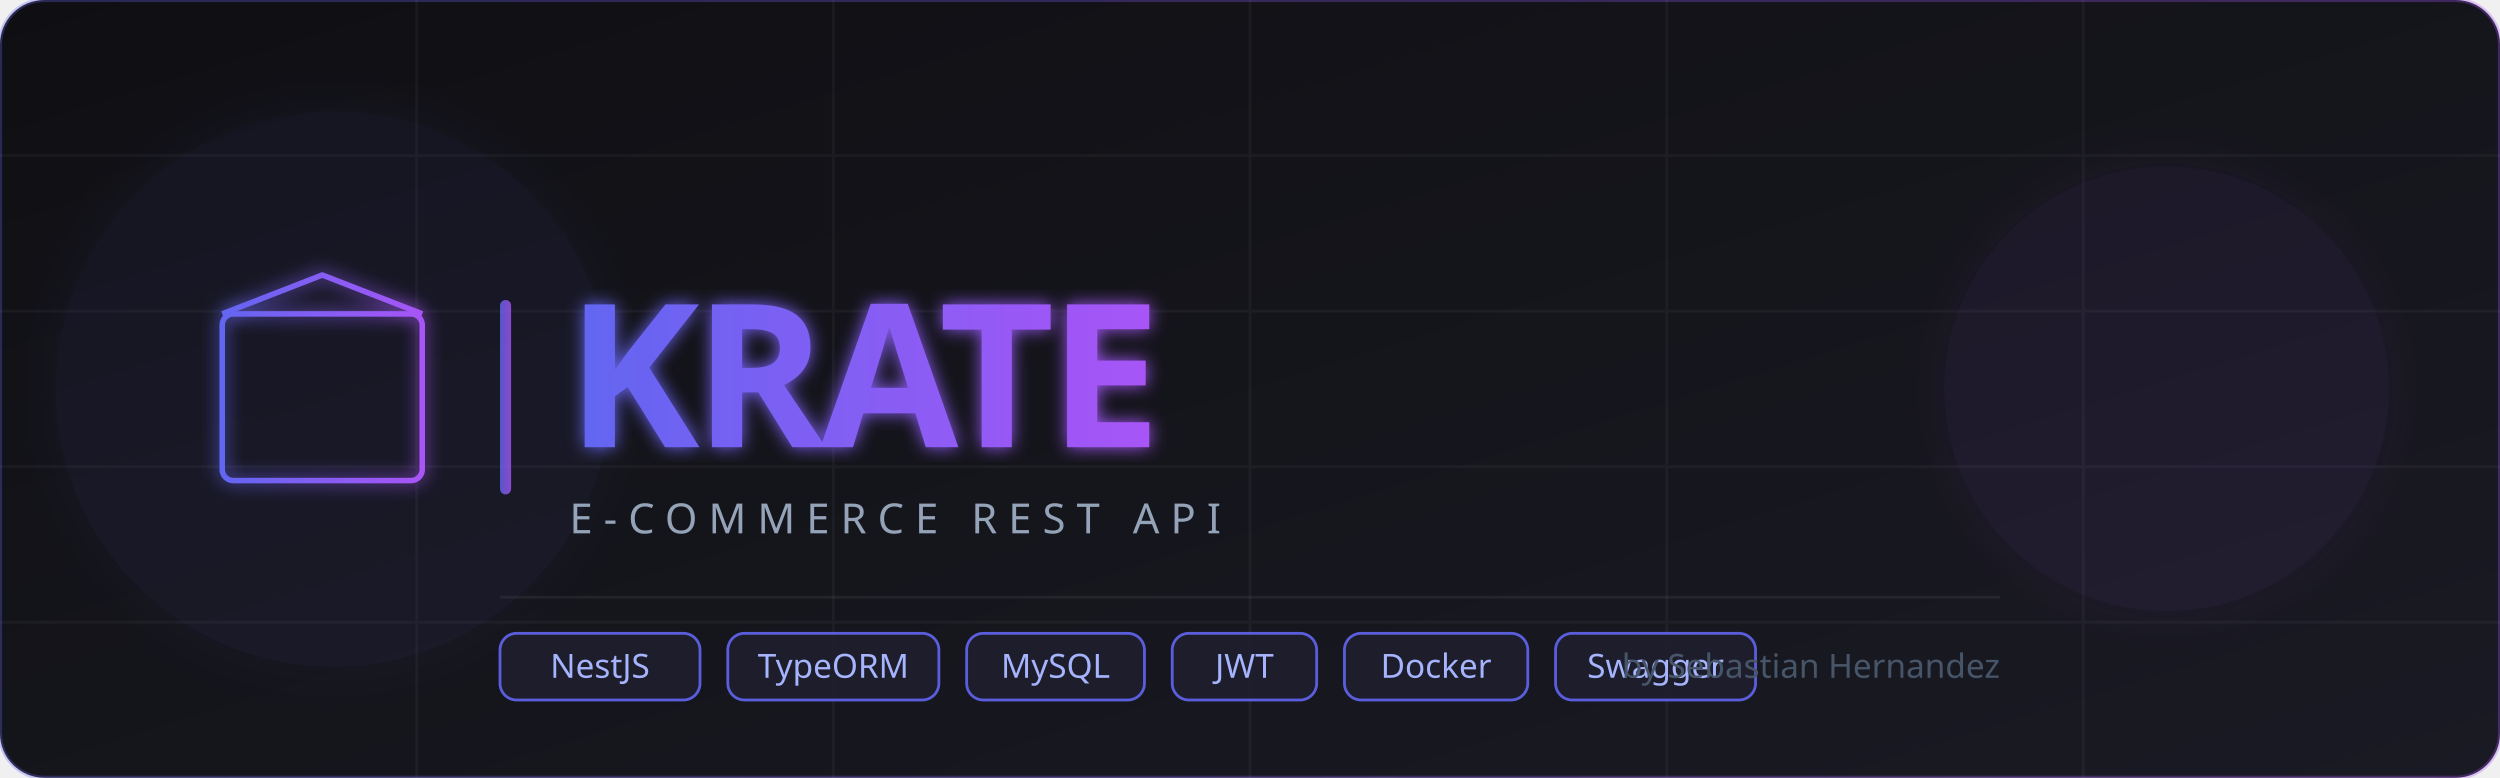
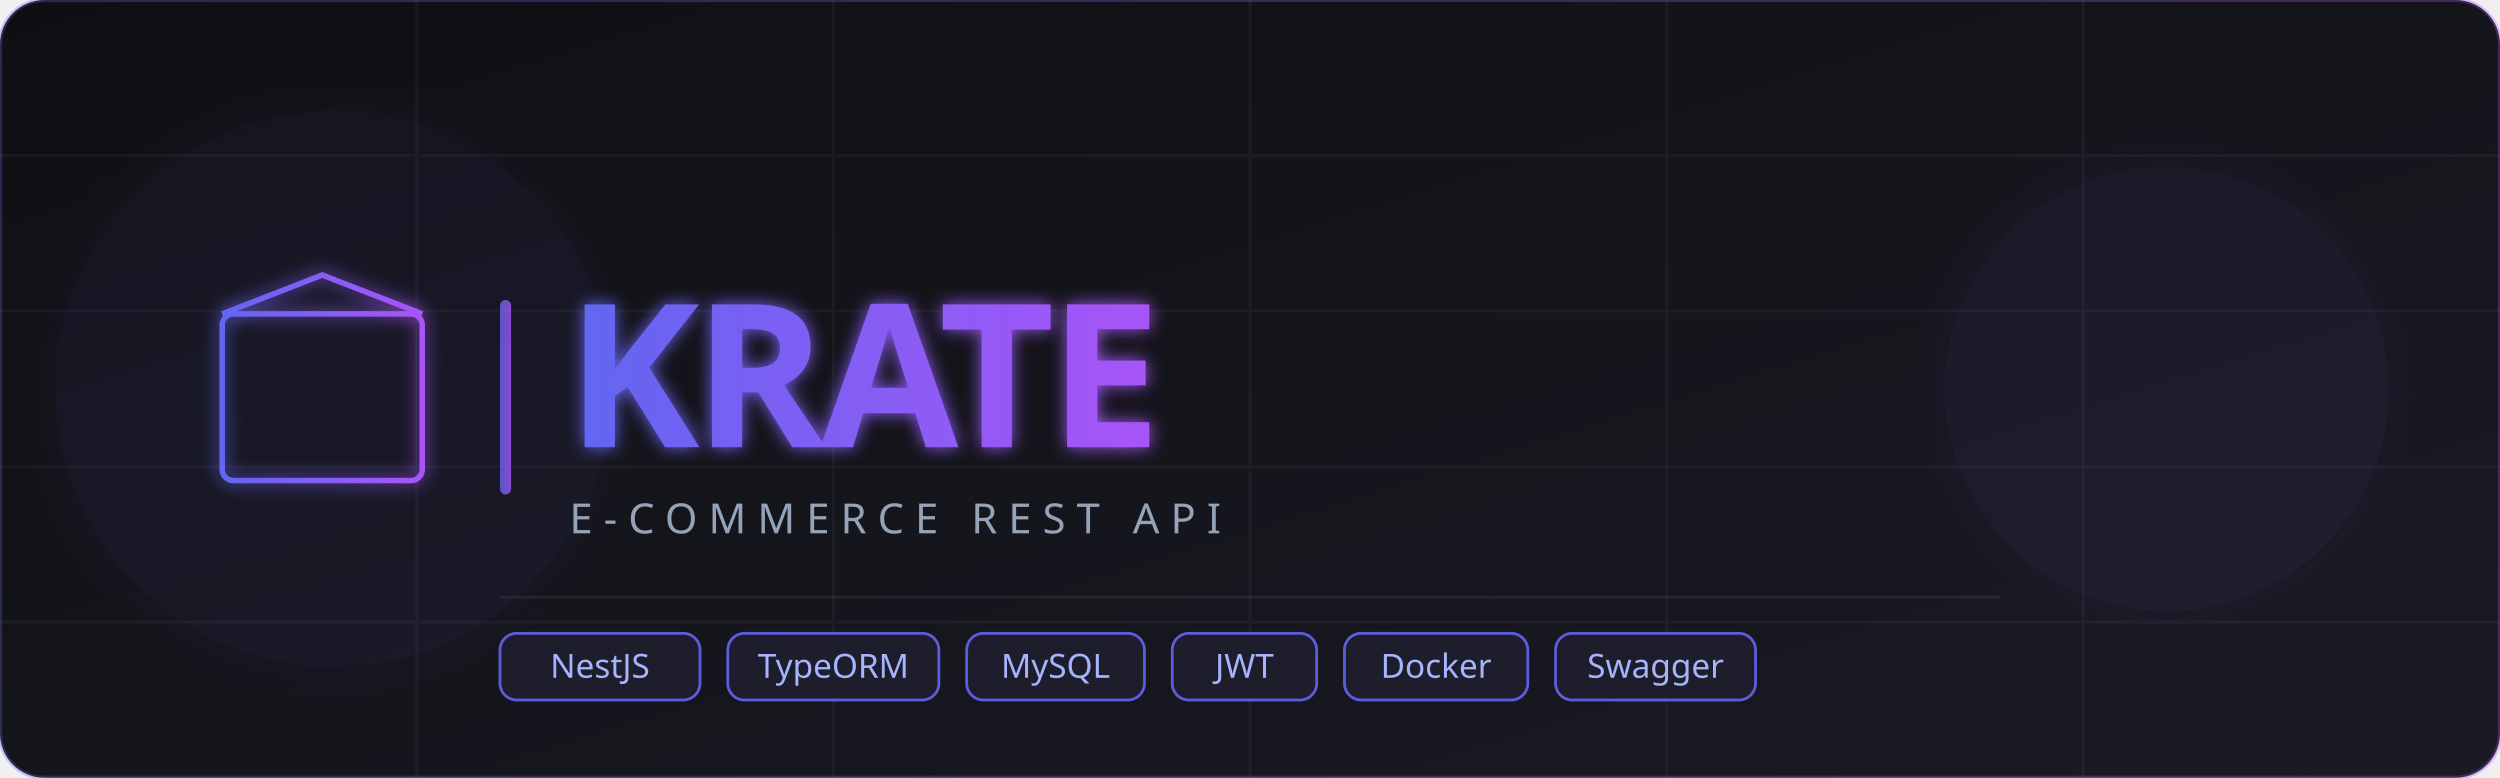
<svg xmlns="http://www.w3.org/2000/svg" width="900" height="280" viewBox="0 0 900 280">
  <defs>
    <linearGradient id="bg" x1="0%" y1="0%" x2="100%" y2="100%">
      <stop offset="0%" style="stop-color:#0f0f13;stop-opacity:1" />
      <stop offset="100%" style="stop-color:#1a1a24;stop-opacity:1" />
    </linearGradient>
    <linearGradient id="accent" x1="0%" y1="0%" x2="100%" y2="0%">
      <stop offset="0%" style="stop-color:#6366f1;stop-opacity:1" />
      <stop offset="100%" style="stop-color:#a855f7;stop-opacity:1" />
    </linearGradient>
    <filter id="glow">
      <feGaussianBlur stdDeviation="3" result="coloredBlur" />
      <feMerge>
        <feMergeNode in="coloredBlur" />
        <feMergeNode in="SourceGraphic" />
      </feMerge>
    </filter>
    <filter id="softglow">
      <feGaussianBlur stdDeviation="8" result="coloredBlur" />
      <feMerge>
        <feMergeNode in="coloredBlur" />
        <feMergeNode in="SourceGraphic" />
      </feMerge>
    </filter>
  </defs>
  <rect width="900" height="280" fill="url(#bg)" rx="16" />
  <g opacity="0.04" stroke="#ffffff" stroke-width="1">
    <line x1="0" y1="56" x2="900" y2="56" />
    <line x1="0" y1="112" x2="900" y2="112" />
    <line x1="0" y1="168" x2="900" y2="168" />
    <line x1="0" y1="224" x2="900" y2="224" />
    <line x1="150" y1="0" x2="150" y2="280" />
    <line x1="300" y1="0" x2="300" y2="280" />
    <line x1="450" y1="0" x2="450" y2="280" />
    <line x1="600" y1="0" x2="600" y2="280" />
    <line x1="750" y1="0" x2="750" y2="280" />
  </g>
  <circle cx="120" cy="140" r="100" fill="#6366f1" opacity="0.06" filter="url(#softglow)" />
  <circle cx="780" cy="140" r="80" fill="#a855f7" opacity="0.06" filter="url(#softglow)" />
  <g transform="translate(80, 95)" filter="url(#glow)">
    <rect x="0" y="18" width="72" height="60" rx="4" fill="none" stroke="url(#accent)" stroke-width="2" />
    <path d="M0 18 L36 4 L72 18" fill="none" stroke="url(#accent)" stroke-width="2" stroke-linejoin="round" />
    <line x1="0" y1="18" x2="72" y2="18" stroke="url(#accent)" stroke-width="1.5" opacity="0.5" />
    <line x1="36" y1="18" x2="36" y2="78" stroke="url(#accent)" stroke-width="1.5" opacity="0.4" />
    <line x1="0" y1="48" x2="72" y2="48" stroke="url(#accent)" stroke-width="1.5" opacity="0.4" />
    <line x1="36" y1="4" x2="36" y2="18" stroke="url(#accent)" stroke-width="1.5" opacity="0.4" />
  </g>
  <rect x="180" y="108" width="4" height="70" rx="2" fill="url(#accent)" opacity="0.8" />
  <text x="204" y="161" font-family="'Segoe UI', system-ui, -apple-system, sans-serif" font-size="72" font-weight="700" letter-spacing="-2" fill="url(#accent)" filter="url(#glow)">KRATE</text>
  <text x="205" y="192" font-family="'Segoe UI', system-ui, -apple-system, sans-serif" font-size="15" font-weight="400" letter-spacing="4" fill="#94a3b8">E-COMMERCE REST API</text>
  <line x1="180" y1="215" x2="720" y2="215" stroke="#ffffff" stroke-width="1" opacity="0.06" />
  <g font-family="'Segoe UI', system-ui, sans-serif" font-size="12" font-weight="500">
    <rect x="180" y="228" width="72" height="24" rx="6" fill="#1e1e2e" stroke="#6366f1" stroke-width="1" opacity="0.9" />
    <text x="216" y="244" fill="#a5b4fc" text-anchor="middle">NestJS</text>
    <rect x="262" y="228" width="76" height="24" rx="6" fill="#1e1e2e" stroke="#6366f1" stroke-width="1" opacity="0.9" />
    <text x="300" y="244" fill="#a5b4fc" text-anchor="middle">TypeORM</text>
    <rect x="348" y="228" width="64" height="24" rx="6" fill="#1e1e2e" stroke="#6366f1" stroke-width="1" opacity="0.9" />
    <text x="380" y="244" fill="#a5b4fc" text-anchor="middle">MySQL</text>
    <rect x="422" y="228" width="52" height="24" rx="6" fill="#1e1e2e" stroke="#6366f1" stroke-width="1" opacity="0.9" />
    <text x="448" y="244" fill="#a5b4fc" text-anchor="middle">JWT</text>
    <rect x="484" y="228" width="66" height="24" rx="6" fill="#1e1e2e" stroke="#6366f1" stroke-width="1" opacity="0.9" />
    <text x="517" y="244" fill="#a5b4fc" text-anchor="middle">Docker</text>
    <rect x="560" y="228" width="72" height="24" rx="6" fill="#1e1e2e" stroke="#6366f1" stroke-width="1" opacity="0.9" />
    <text x="596" y="244" fill="#a5b4fc" text-anchor="middle">Swagger</text>
  </g>
-   <text x="720" y="244" font-family="'Segoe UI', system-ui, sans-serif" font-size="12" fill="#475569" text-anchor="end">by Sebastian Hernandez</text>
  <rect width="900" height="280" fill="none" stroke="url(#accent)" stroke-width="1.5" rx="16" opacity="0.3" />
</svg>
